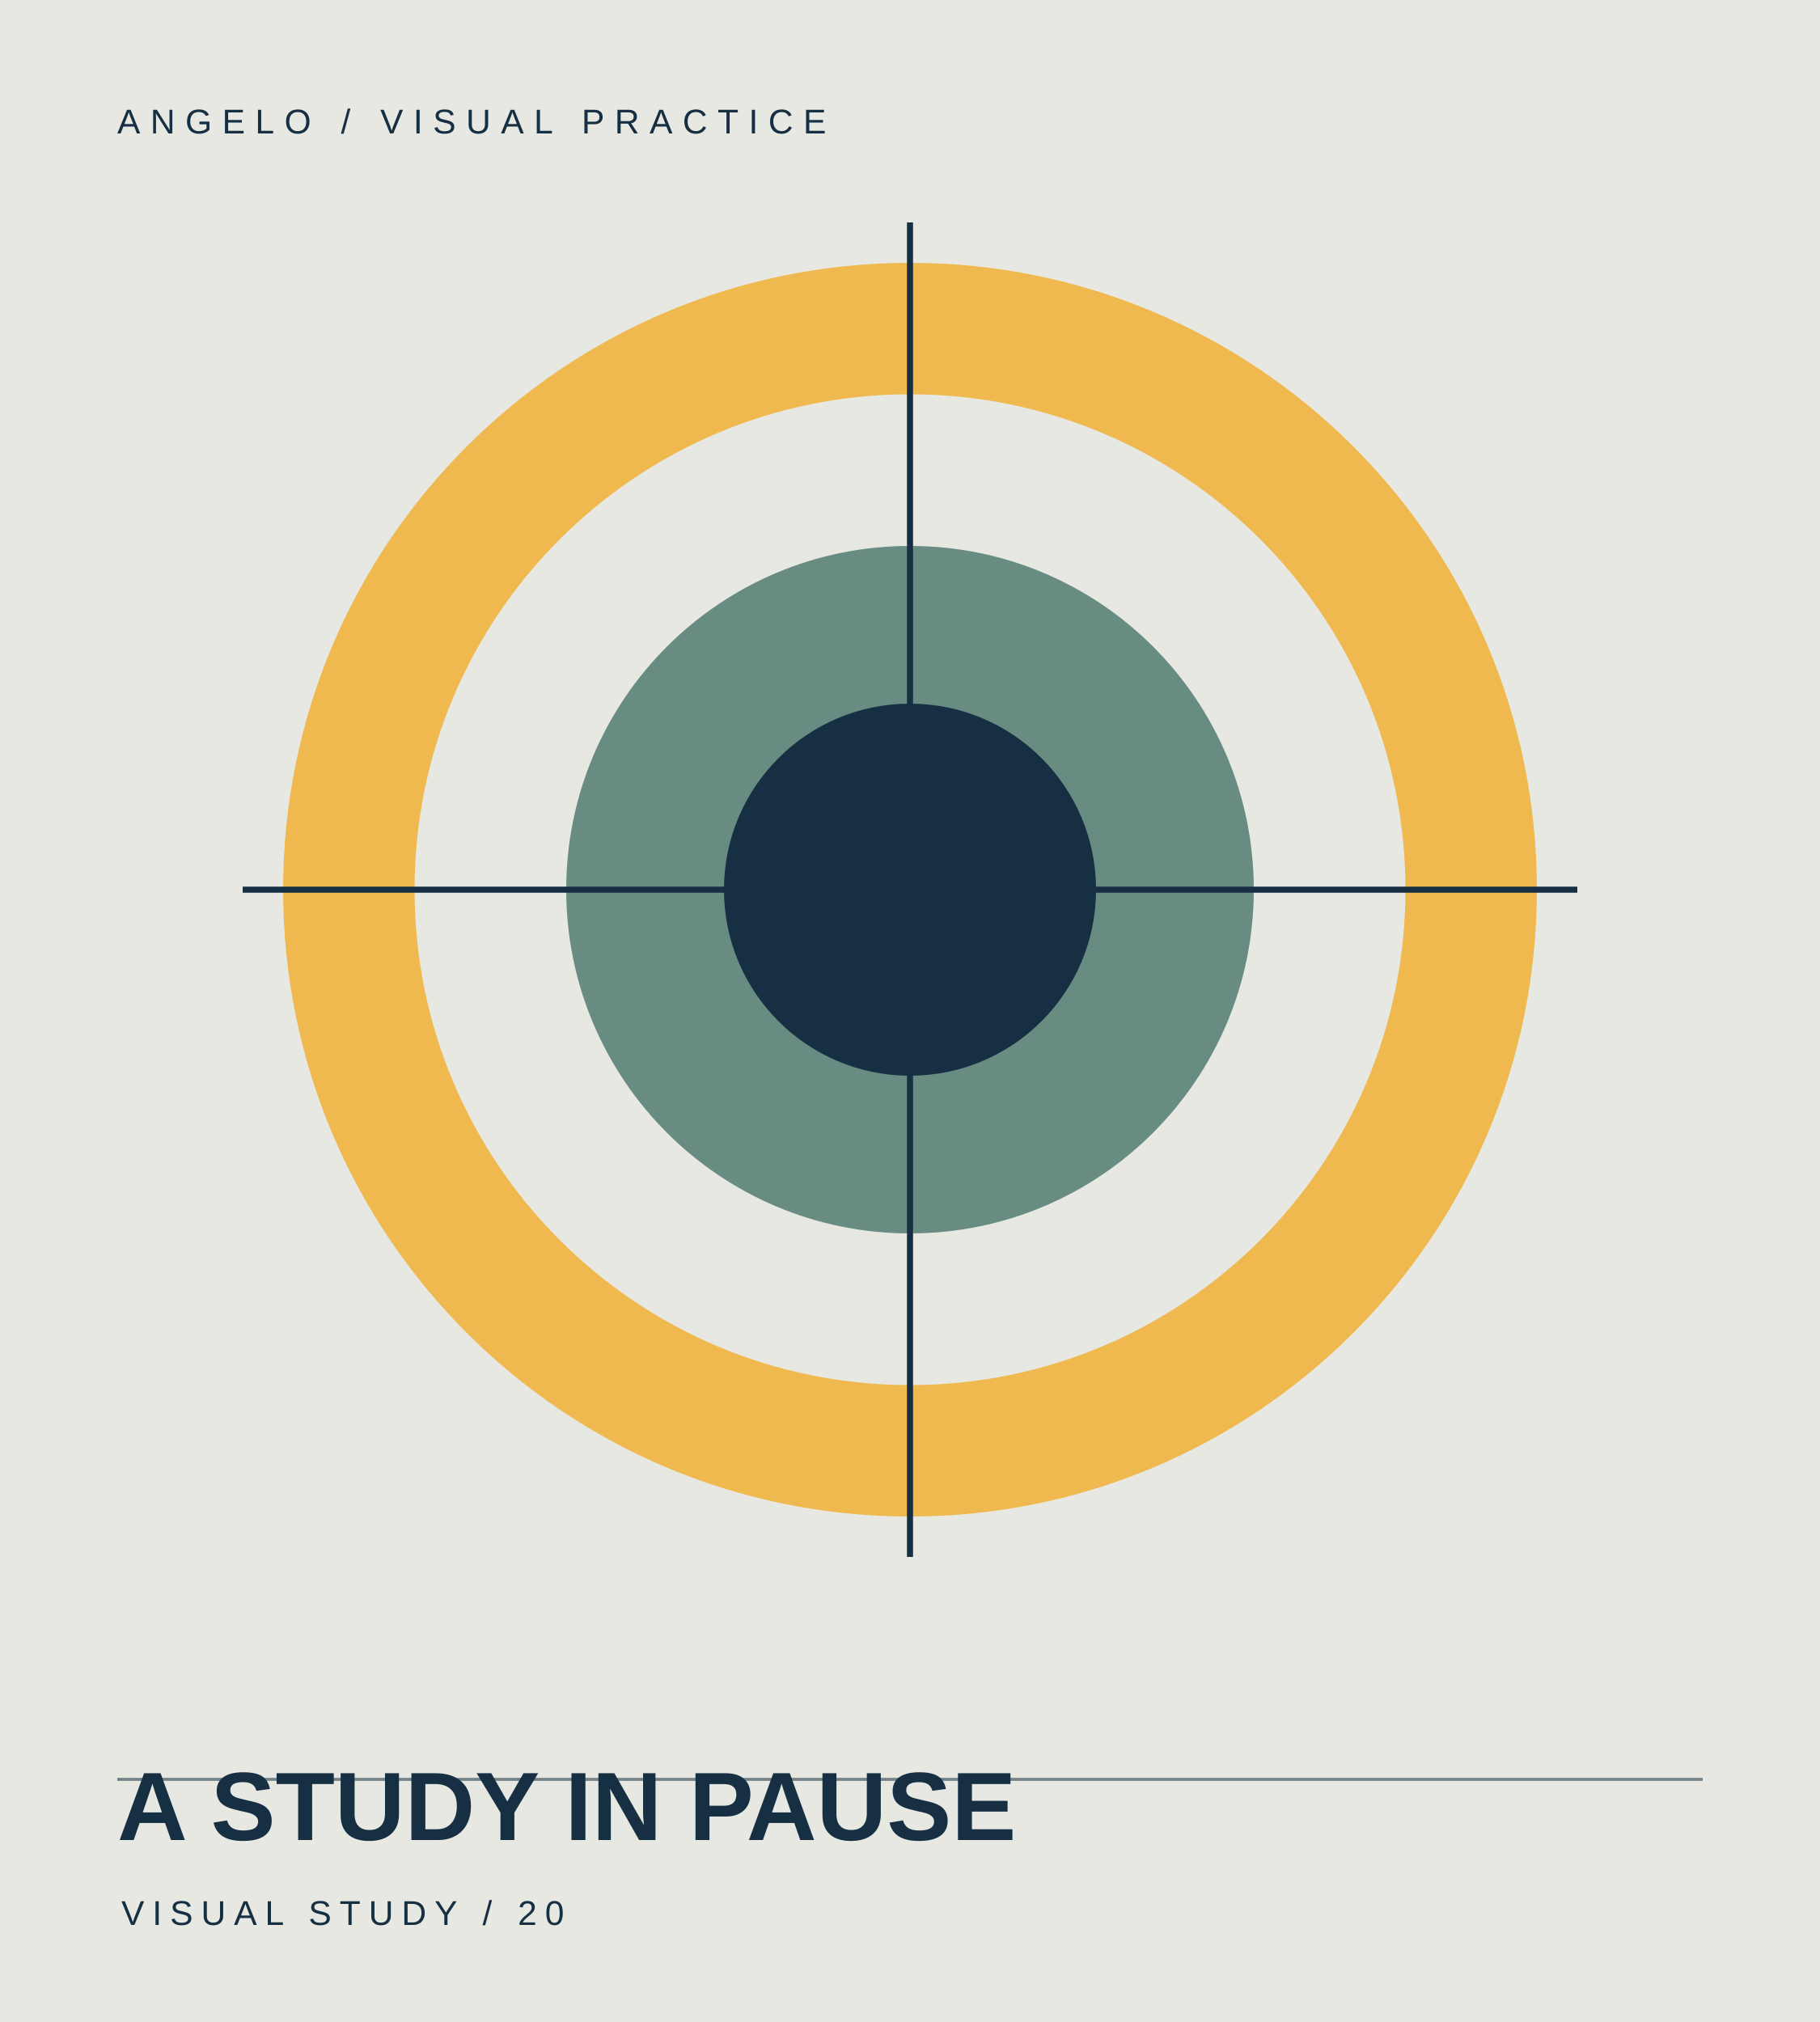
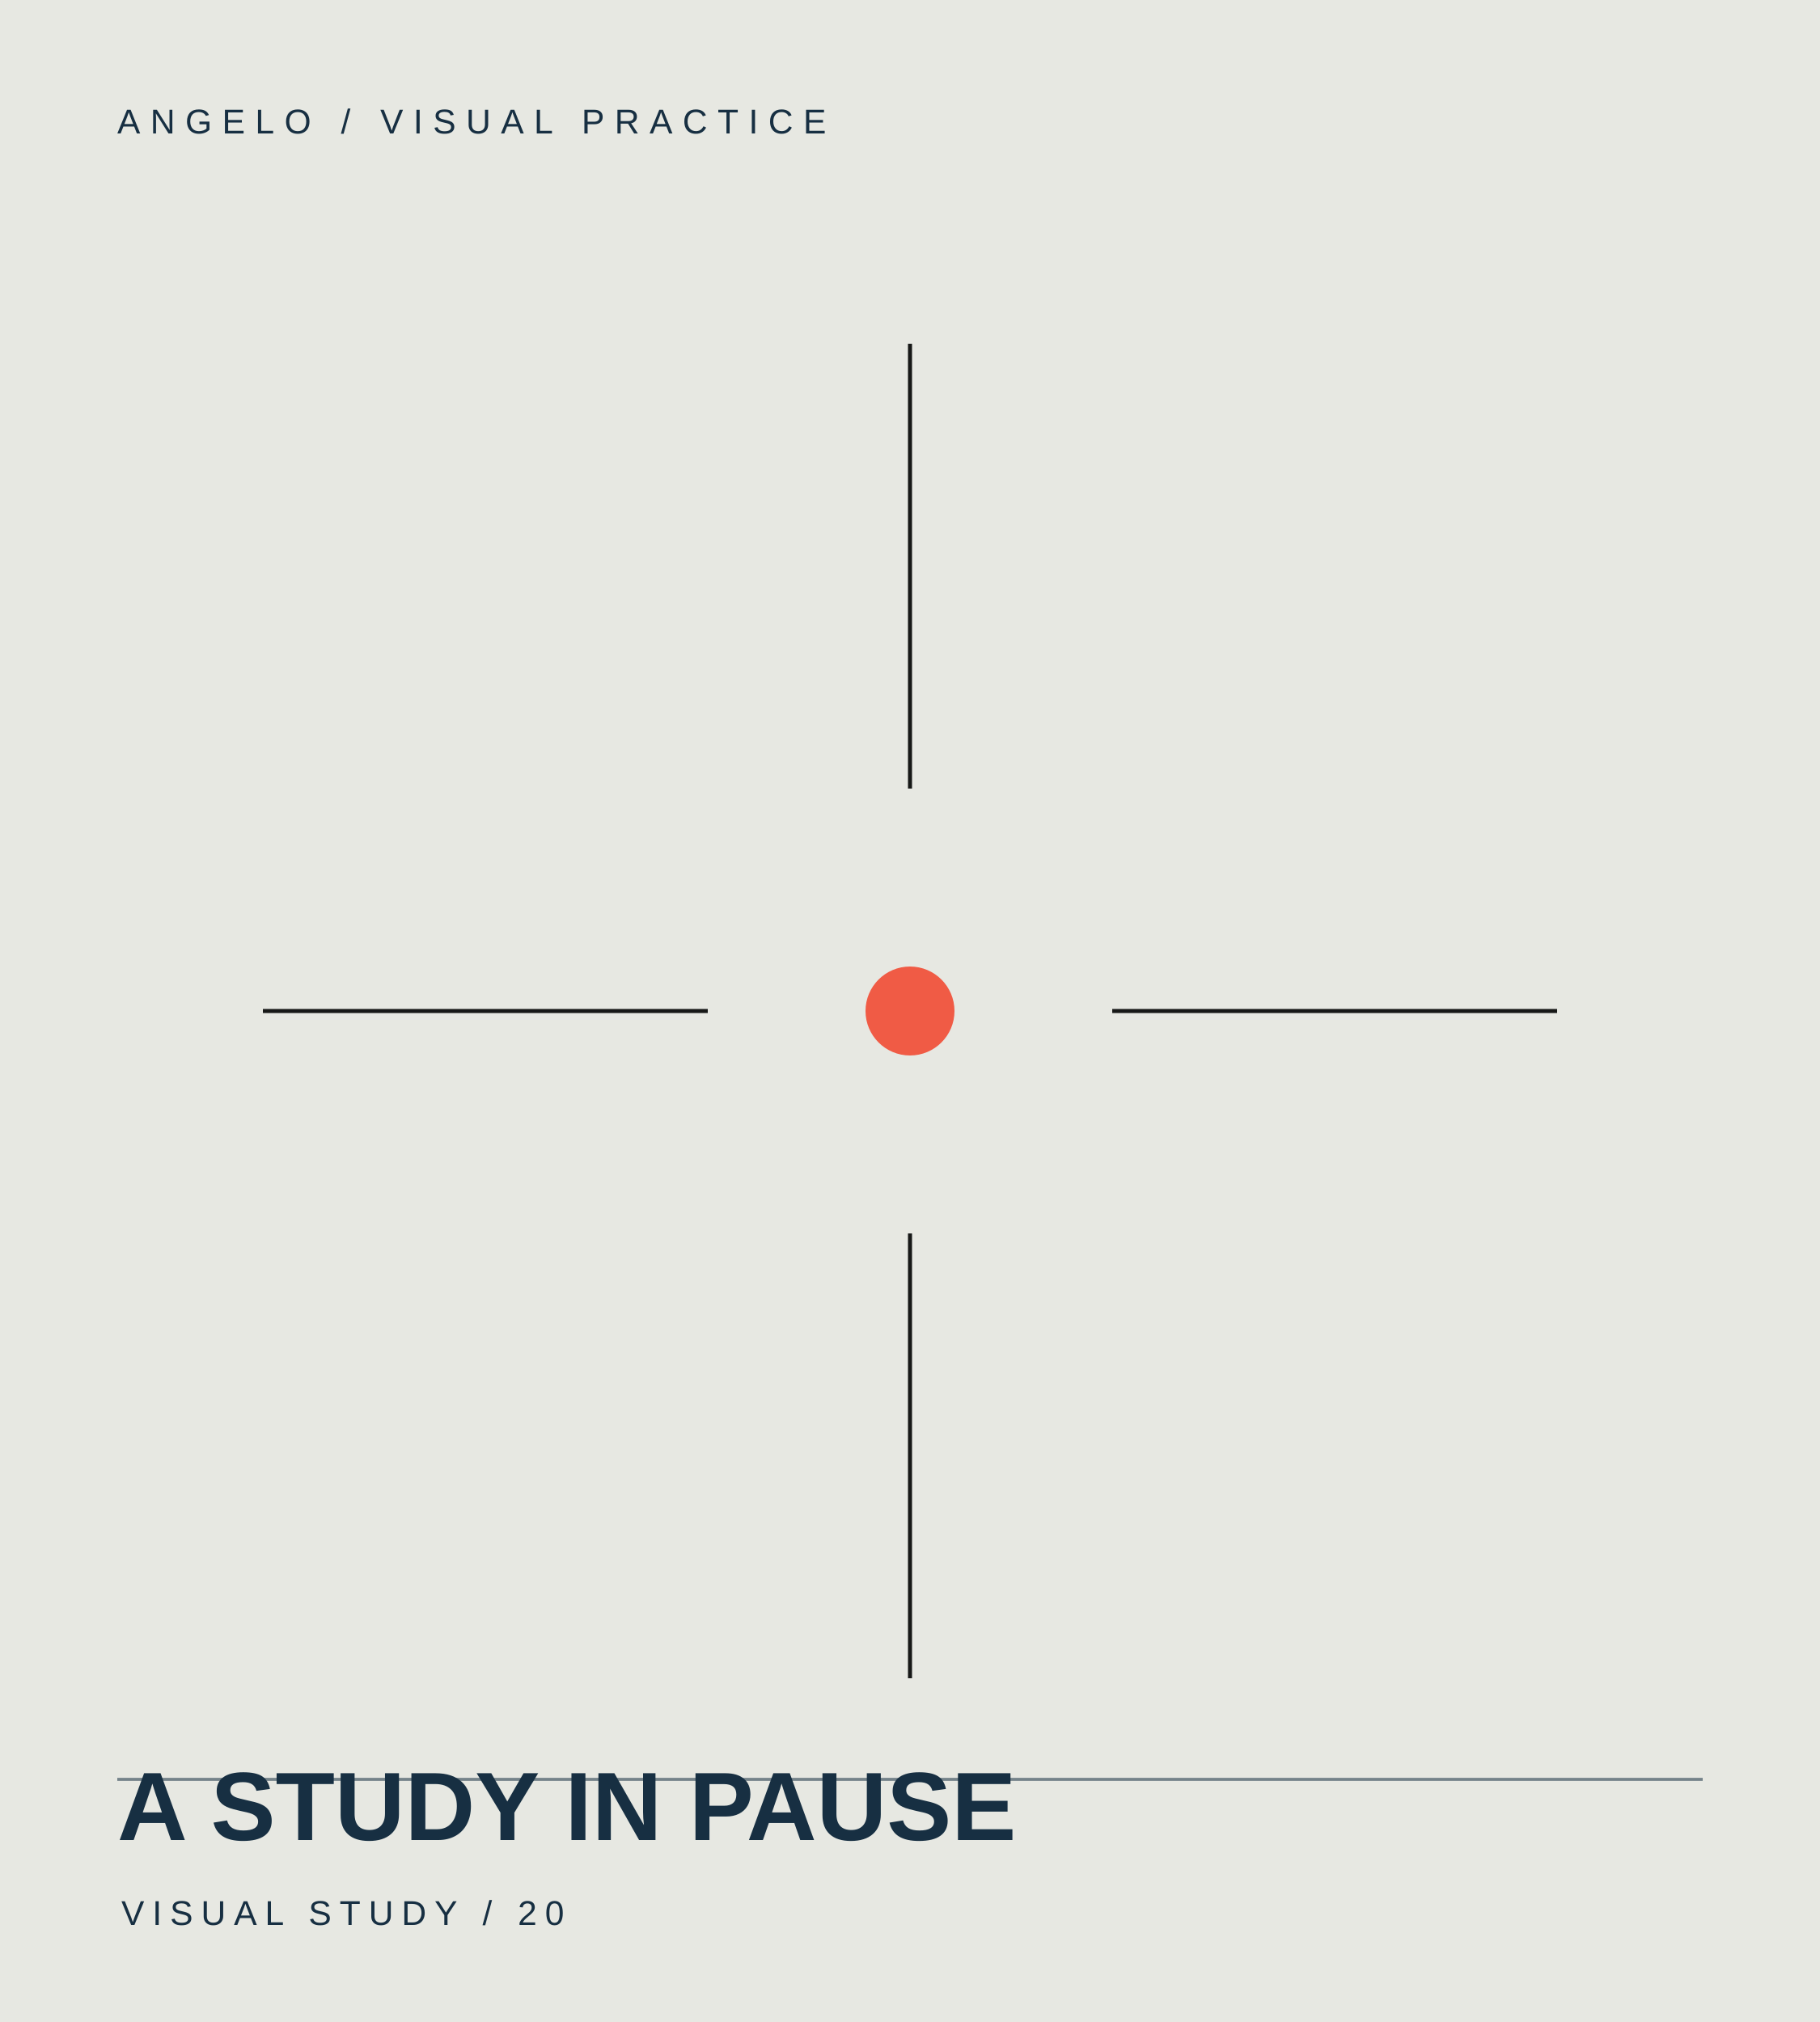
<svg xmlns="http://www.w3.org/2000/svg" viewBox="0 0 900 1000" role="img" aria-label="A study in pause artwork">
  <rect width="900" height="1000" fill="#e7e8e2" />
-   <circle cx="450" cy="440" r="310" fill="#efb94f" />
-   <circle cx="450" cy="440" r="245" fill="#e7e8e2" />
-   <circle cx="450" cy="440" r="170" fill="#688c81" />
-   <circle cx="450" cy="440" r="92" fill="#172f42" />
-   <path d="M450 110V770M120 440H780" stroke="#172f42" stroke-width="3" />
+   <circle cx="450" cy="500" r="22" fill="#f05b45" />
+   <path d="M130 500H350M550 500H770" stroke="#171817" stroke-width="2" />
+   <path d="M450 170V390M450 610V830" stroke="#171817" stroke-width="2" />
  <g fill="#172f42" font-family="Arial,Helvetica,sans-serif">
    <text x="58" y="66" font-size="17" letter-spacing="5">ANGELO / VISUAL PRACTICE</text>
    <text x="58" y="910" font-size="48" font-weight="700">A STUDY IN PAUSE</text>
    <text x="60" y="952" font-size="17" letter-spacing="4">VISUAL STUDY / 20</text>
  </g>
  <path d="M58 880H842" stroke="#172f42" stroke-width="1.5" opacity=".55" />
</svg>
